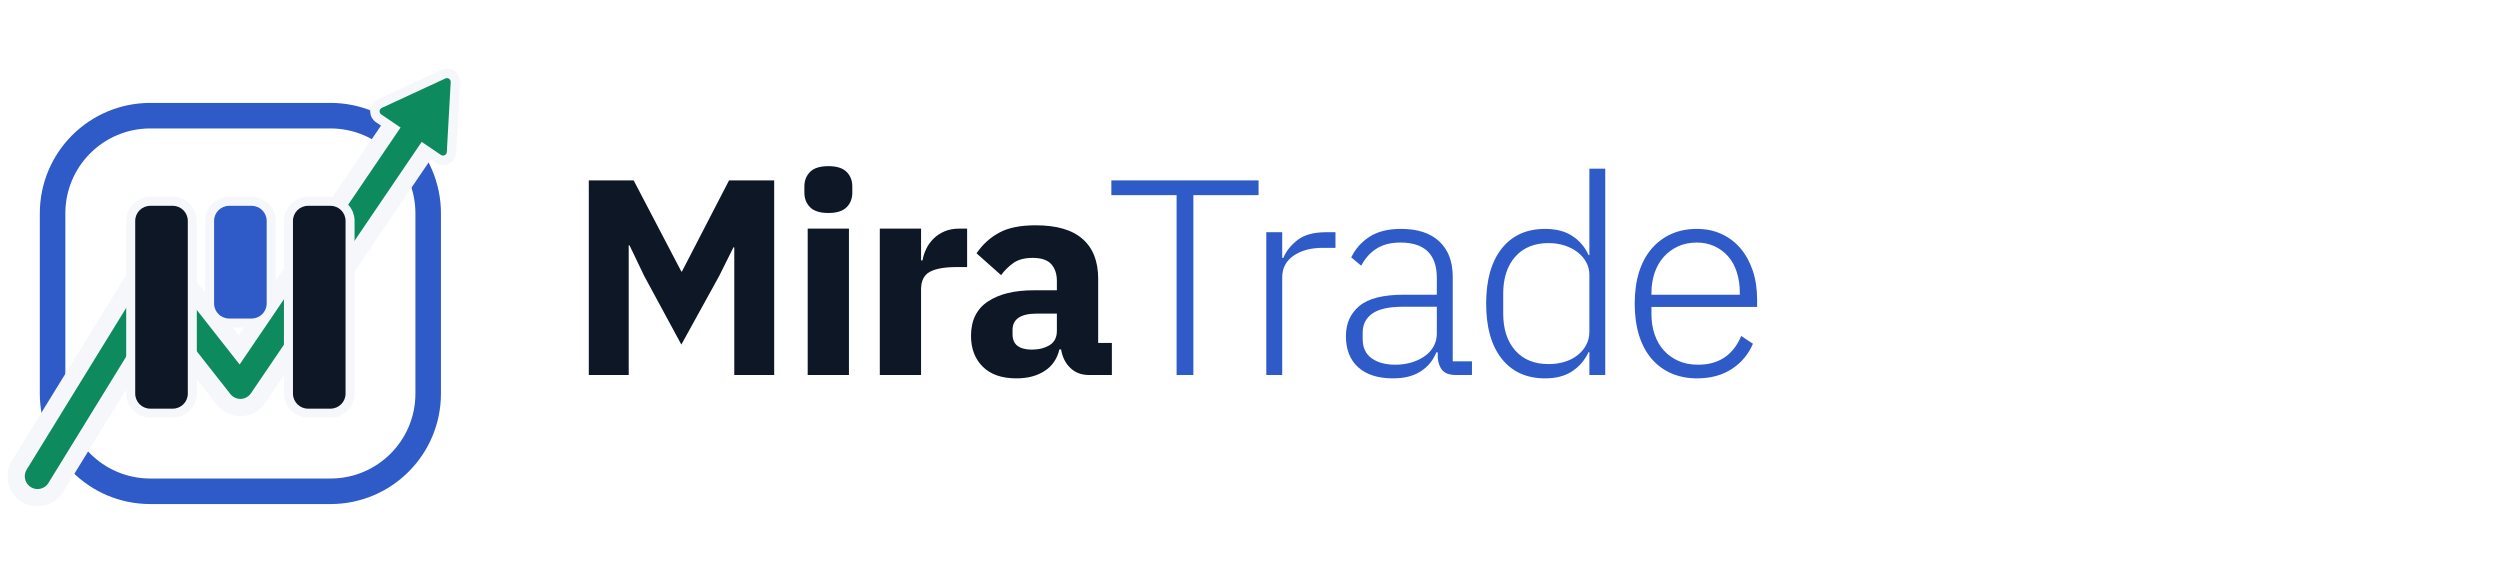
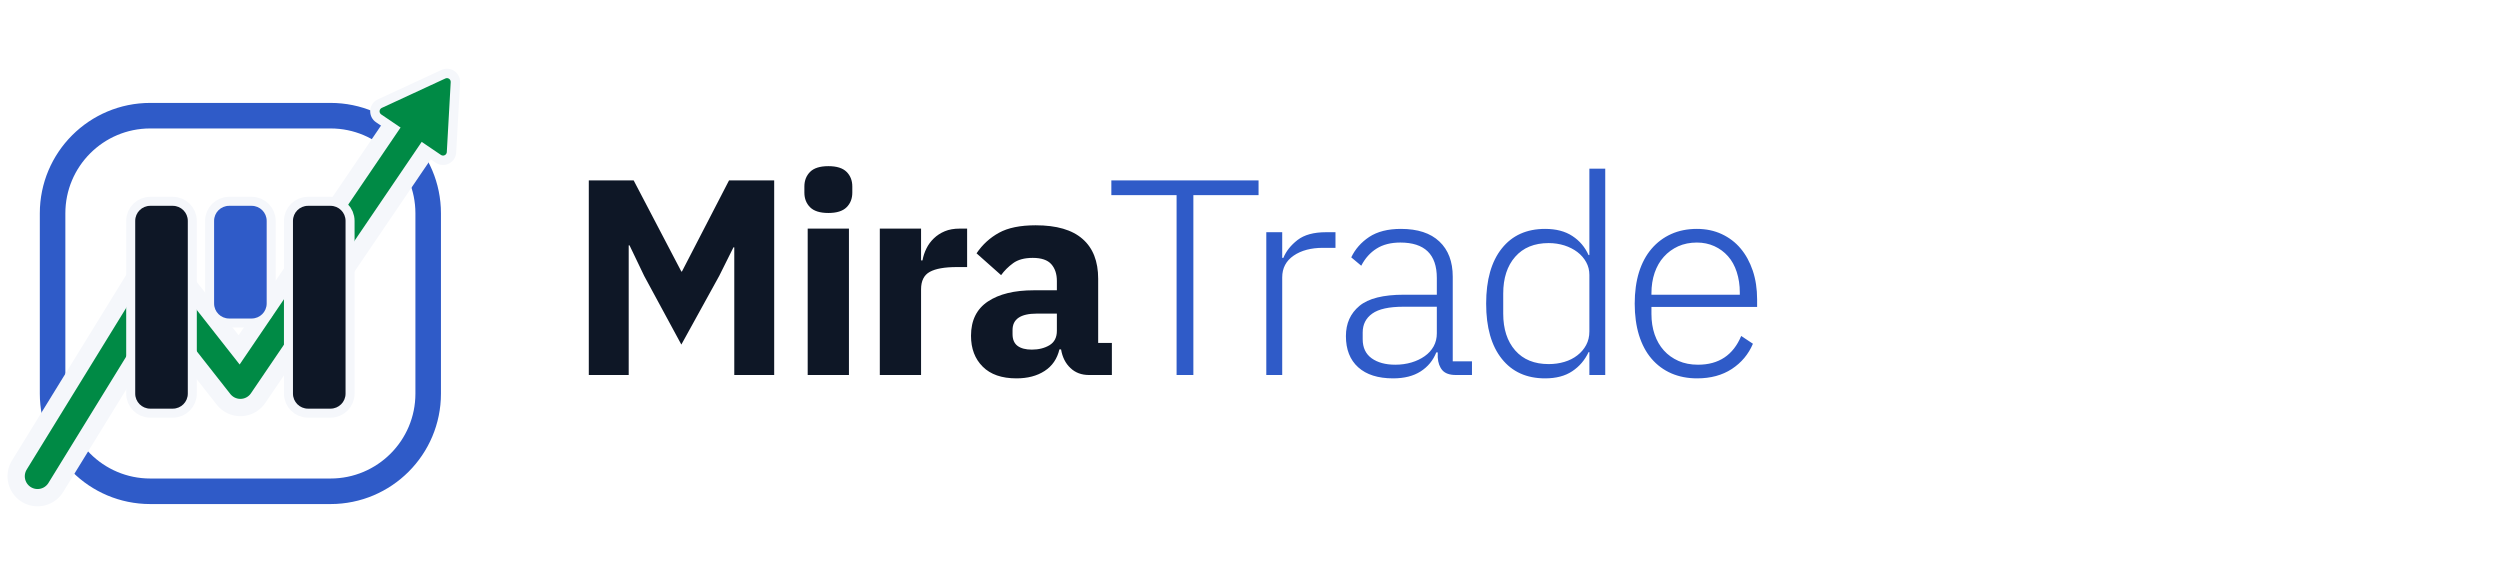
<svg xmlns="http://www.w3.org/2000/svg" width="520" height="120" viewBox="0 0 520 120">
  <g transform="translate(0 10) scale(1.5625)" fill="none">
    <rect x="7" y="9" width="50" height="50" rx="13" stroke="#2F5BC8" stroke-width="3.4" />
    <polyline points="5.0,57.0 21.0,31.0 32.0,45.0 55.01,11.12" stroke="#F5F7FB" stroke-width="8.00" stroke-linecap="round" stroke-linejoin="round" />
    <polygon points="59.5,4.5 58.98,13.81 51.03,8.42" fill="#F5F7FB" stroke="#F5F7FB" stroke-width="3.50" stroke-linejoin="round" />
-     <polyline points="5.0,57.0 21.0,31.0 32.0,45.0 55.01,11.12" stroke="#0E8A5F" stroke-width="3.40" stroke-linecap="round" stroke-linejoin="round" />
-     <polygon points="59.5,4.5 58.98,13.81 51.03,8.42" fill="#0E8A5F" stroke="#0E8A5F" stroke-width="1" stroke-linejoin="round" />
+     <polyline points="5.0,57.0 21.0,31.0 32.0,45.0 55.01,11.12" stroke="#008A45" stroke-width="3.40" stroke-linecap="round" stroke-linejoin="round" />
+     <polygon points="59.5,4.5 58.98,13.81 51.03,8.42" fill="#008A45" stroke="#008A45" stroke-width="1" stroke-linejoin="round" />
    <rect x="18" y="21" width="7" height="27" rx="2" fill="#F5F7FB" stroke="#F5F7FB" stroke-width="2.40" stroke-linejoin="round" />
    <rect x="28.5" y="21" width="7" height="15" rx="2" fill="#F5F7FB" stroke="#F5F7FB" stroke-width="2.40" stroke-linejoin="round" />
    <rect x="39" y="21" width="7" height="27" rx="2" fill="#F5F7FB" stroke="#F5F7FB" stroke-width="2.40" stroke-linejoin="round" />
    <rect x="18" y="21" width="7" height="27" rx="2" fill="#0E1726" />
    <rect x="28.5" y="21" width="7" height="15" rx="2" fill="#2F5BC8" />
    <rect x="39" y="21" width="7" height="27" rx="2" fill="#0E1726" />
  </g>
  <path fill="#0E1726" d="M152.73 51.44L152.56 51.44L149.61 57.36L141.72 71.67L134.00 57.41L130.94 51.03L130.77 51.03L130.77 78.00L122.47 78.00L122.47 37.52L131.80 37.52L141.72 56.48L141.84 56.48L151.64 37.52L161.03 37.52L161.03 78.00L152.73 78.00L152.73 51.44M172.30 44.30C170.56 44.30 169.29 43.90 168.50 43.11C167.71 42.32 167.31 41.30 167.31 40.06L167.31 38.80C167.31 37.56 167.71 36.54 168.50 35.75C169.29 34.96 170.56 34.56 172.30 34.56C174.04 34.56 175.30 34.96 176.09 35.75C176.89 36.54 177.28 37.56 177.28 38.80L177.28 40.06C177.28 41.30 176.89 42.32 176.09 43.11C175.30 43.90 174.04 44.30 172.30 44.30M168.00 47.55L176.58 47.55L176.58 78.00L168.00 78.00L168.00 47.55M183.00 78.00L183.00 47.55L191.58 47.55L191.58 54.16L191.88 54.16C192.03 53.31 192.30 52.49 192.69 51.70C193.07 50.91 193.59 50.21 194.23 49.59C194.87 48.97 195.63 48.47 196.52 48.10C197.40 47.73 198.44 47.55 199.64 47.55L201.16 47.55L201.16 55.55L199.02 55.55C196.49 55.55 194.62 55.88 193.41 56.54C192.19 57.20 191.58 58.42 191.58 60.19L191.58 78.00L183.00 78.00M226.50 78.00C224.96 78.00 223.67 77.52 222.65 76.55C221.62 75.58 220.97 74.29 220.70 72.67L220.36 72.67C219.89 74.64 218.86 76.14 217.28 77.16C215.70 78.19 213.74 78.70 211.42 78.70C208.37 78.70 206.03 77.89 204.41 76.27C202.78 74.65 201.97 72.51 201.97 69.84C201.97 66.65 203.14 64.27 205.48 62.71C207.82 61.15 210.99 60.38 215.02 60.38L219.83 60.38L219.83 58.45C219.83 56.98 219.44 55.82 218.67 54.95C217.90 54.08 216.61 53.64 214.80 53.64C213.09 53.64 211.73 54.01 210.73 54.74C209.72 55.48 208.89 56.31 208.23 57.23L203.12 52.69C204.36 50.86 205.92 49.44 207.80 48.41C209.67 47.38 212.21 46.86 215.42 46.86C219.76 46.86 223.01 47.80 225.17 49.70C227.34 51.59 228.42 54.35 228.42 57.98L228.42 71.33L231.27 71.33L231.27 78.00L226.50 78.00M214.61 72.72C216.05 72.72 217.28 72.41 218.30 71.80C219.32 71.18 219.83 70.19 219.83 68.81L219.83 65.23L215.66 65.23C212.29 65.23 210.61 66.37 210.61 68.64L210.61 69.50C210.61 70.61 210.96 71.43 211.66 71.95C212.35 72.46 213.34 72.72 214.61 72.72" />
  <path fill="#2F5BC8" d="M248.22 40.59L248.22 78.00L244.73 78.00L244.73 40.59L231.16 40.59L231.16 37.52L261.78 37.52L261.78 40.59L248.22 40.59M263.39 78.00L263.39 48.30L266.70 48.30L266.70 53.64L266.94 53.64C267.51 52.24 268.49 51.01 269.89 49.92C271.29 48.84 273.26 48.30 275.81 48.30L277.78 48.30L277.78 51.55L275.17 51.55C272.69 51.55 270.66 52.09 269.08 53.17C267.49 54.26 266.70 55.77 266.70 57.70L266.70 78.00L263.39 78.00M302.81 78.00C301.53 78.00 300.60 77.67 300.02 77.02C299.45 76.36 299.12 75.47 299.05 74.34L299.05 73.30L298.75 73.30C298.09 74.96 297.01 76.28 295.50 77.25C293.99 78.22 292.08 78.70 289.77 78.70C286.63 78.70 284.21 77.93 282.51 76.40C280.80 74.86 279.95 72.70 279.95 69.91C279.95 67.27 280.89 65.18 282.77 63.62C284.64 62.07 287.72 61.30 292.02 61.30L298.86 61.30L298.86 57.81C298.86 52.91 296.33 50.45 291.27 50.45C289.30 50.45 287.65 50.87 286.34 51.70C285.02 52.52 283.95 53.71 283.14 55.27L281.06 53.53C281.88 51.81 283.12 50.40 284.80 49.28C286.49 48.17 288.68 47.61 291.39 47.61C294.87 47.61 297.54 48.48 299.39 50.23C301.24 51.97 302.17 54.41 302.17 57.55L302.17 75.16L306.17 75.16L306.17 78.00L302.81 78.00M290.22 75.86C291.42 75.86 292.54 75.70 293.59 75.39C294.63 75.08 295.55 74.64 296.34 74.08C297.14 73.52 297.75 72.84 298.20 72.04C298.64 71.24 298.86 70.34 298.86 69.33L298.86 63.80L291.91 63.80C288.93 63.80 286.77 64.27 285.44 65.22C284.10 66.17 283.44 67.48 283.44 69.16L283.44 70.55C283.44 72.30 284.06 73.62 285.30 74.52C286.54 75.41 288.18 75.86 290.22 75.86M330.59 73.25L330.42 73.25C329.64 74.91 328.51 76.23 327.02 77.22C325.54 78.21 323.66 78.70 321.38 78.70C317.54 78.70 314.54 77.35 312.38 74.64C310.21 71.93 309.12 68.10 309.12 63.16C309.12 58.21 310.21 54.38 312.38 51.67C314.54 48.96 317.54 47.61 321.38 47.61C323.66 47.61 325.55 48.10 327.05 49.09C328.56 50.07 329.68 51.40 330.42 53.06L330.59 53.06L330.59 35.08L333.89 35.08L333.89 78.00L330.59 78.00L330.59 73.25M322.12 75.73C323.28 75.73 324.37 75.58 325.40 75.27C326.42 74.97 327.32 74.51 328.09 73.91C328.86 73.32 329.47 72.60 329.92 71.77C330.37 70.93 330.59 69.99 330.59 68.95L330.59 57.17C330.59 56.21 330.37 55.33 329.92 54.52C329.47 53.70 328.86 53.01 328.09 52.42C327.32 51.84 326.42 51.38 325.40 51.05C324.37 50.73 323.28 50.56 322.12 50.56C319.15 50.56 316.83 51.51 315.16 53.41C313.50 55.30 312.67 57.85 312.67 61.06L312.67 65.23C312.67 68.44 313.50 70.99 315.16 72.89C316.83 74.79 319.15 75.73 322.12 75.73M353.00 78.70C351.03 78.70 349.24 78.35 347.64 77.66C346.04 76.96 344.66 75.94 343.52 74.61C342.38 73.28 341.51 71.64 340.91 69.71C340.32 67.78 340.02 65.59 340.02 63.16C340.02 60.72 340.32 58.54 340.91 56.62C341.51 54.71 342.38 53.08 343.52 51.75C344.66 50.42 346.03 49.39 347.61 48.68C349.19 47.97 350.97 47.61 352.95 47.61C354.85 47.61 356.57 47.97 358.12 48.69C359.66 49.41 360.98 50.41 362.05 51.69C363.13 52.97 363.97 54.51 364.58 56.31C365.18 58.11 365.48 60.10 365.48 62.28L365.48 63.84L343.50 63.84L343.50 65.30C343.50 66.85 343.72 68.27 344.16 69.56C344.61 70.85 345.24 71.96 346.08 72.89C346.91 73.82 347.93 74.54 349.12 75.07C350.32 75.60 351.68 75.86 353.19 75.86C357.51 75.86 360.51 73.86 362.17 69.88L364.61 71.50C363.68 73.69 362.22 75.43 360.23 76.74C358.23 78.05 355.82 78.70 353.00 78.70M352.95 50.45C351.52 50.45 350.22 50.71 349.06 51.23C347.91 51.76 346.91 52.48 346.08 53.41C345.24 54.33 344.61 55.45 344.16 56.74C343.72 58.04 343.50 59.46 343.50 61.00L343.50 61.30L361.88 61.30L361.88 60.83C361.88 59.29 361.66 57.87 361.24 56.57C360.82 55.27 360.21 54.18 359.42 53.29C358.63 52.40 357.68 51.70 356.58 51.20C355.47 50.70 354.27 50.45 352.95 50.45" />
</svg>
